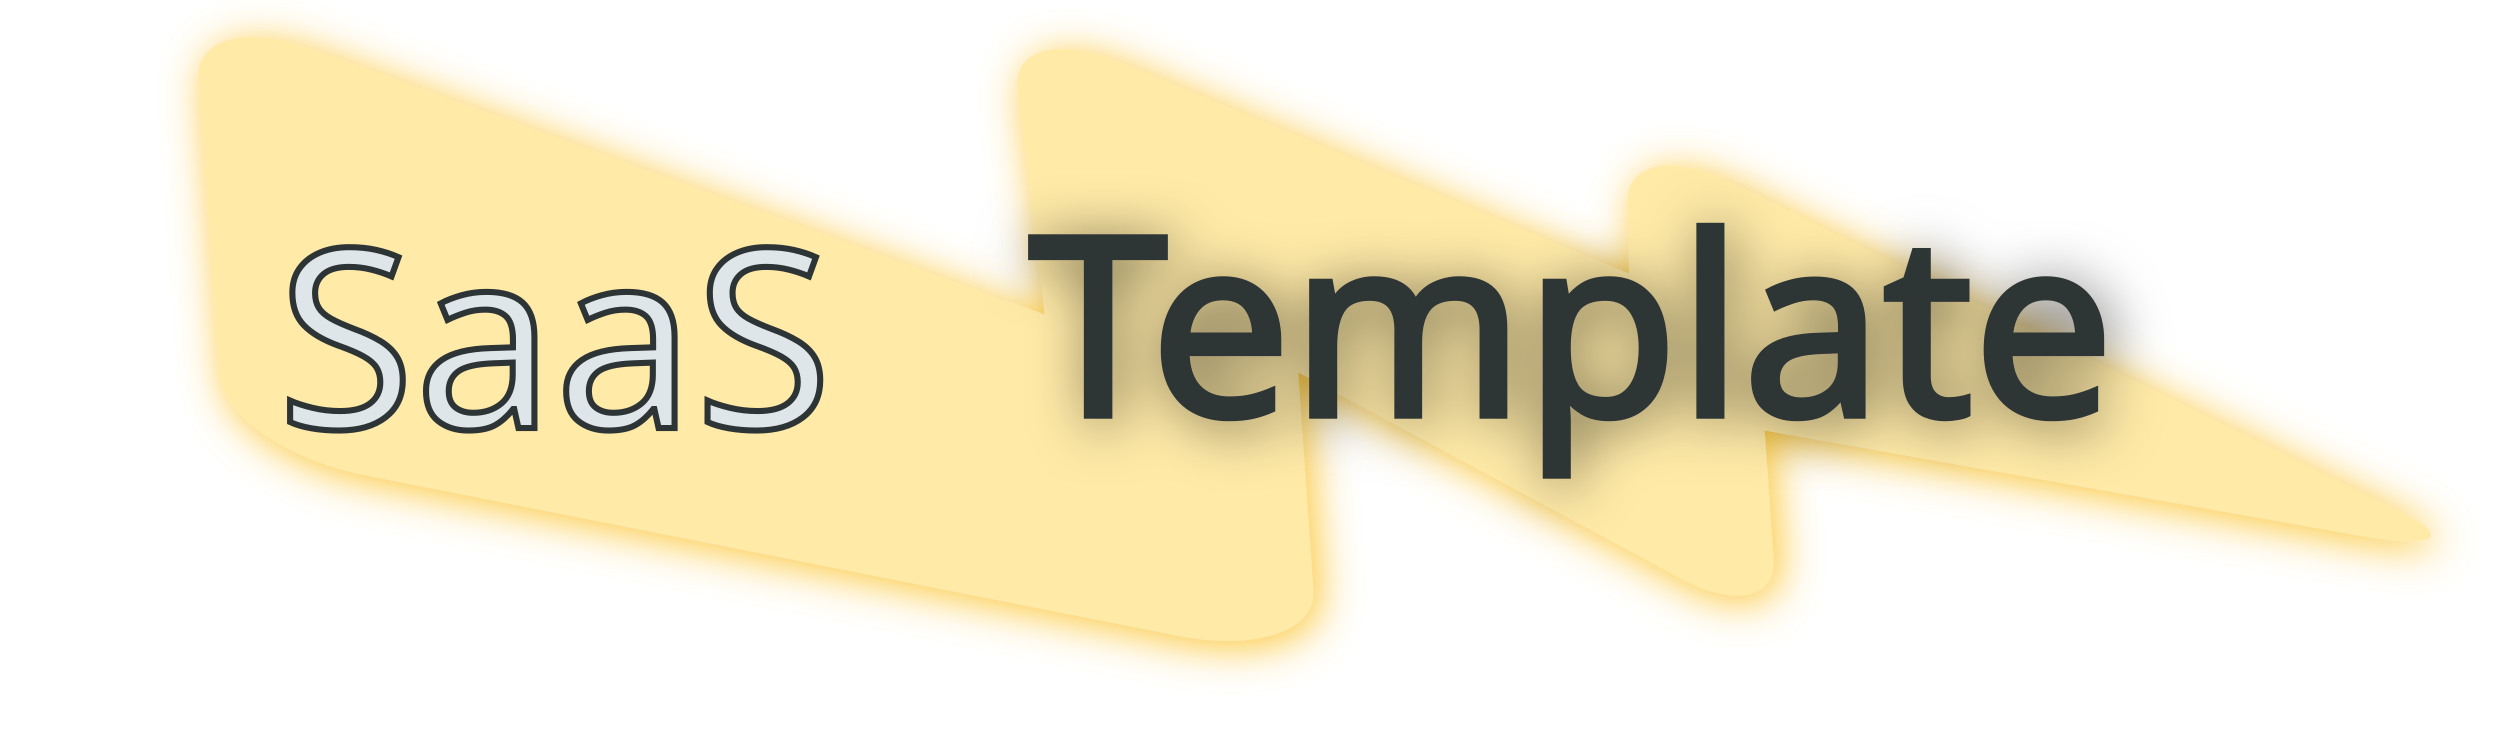
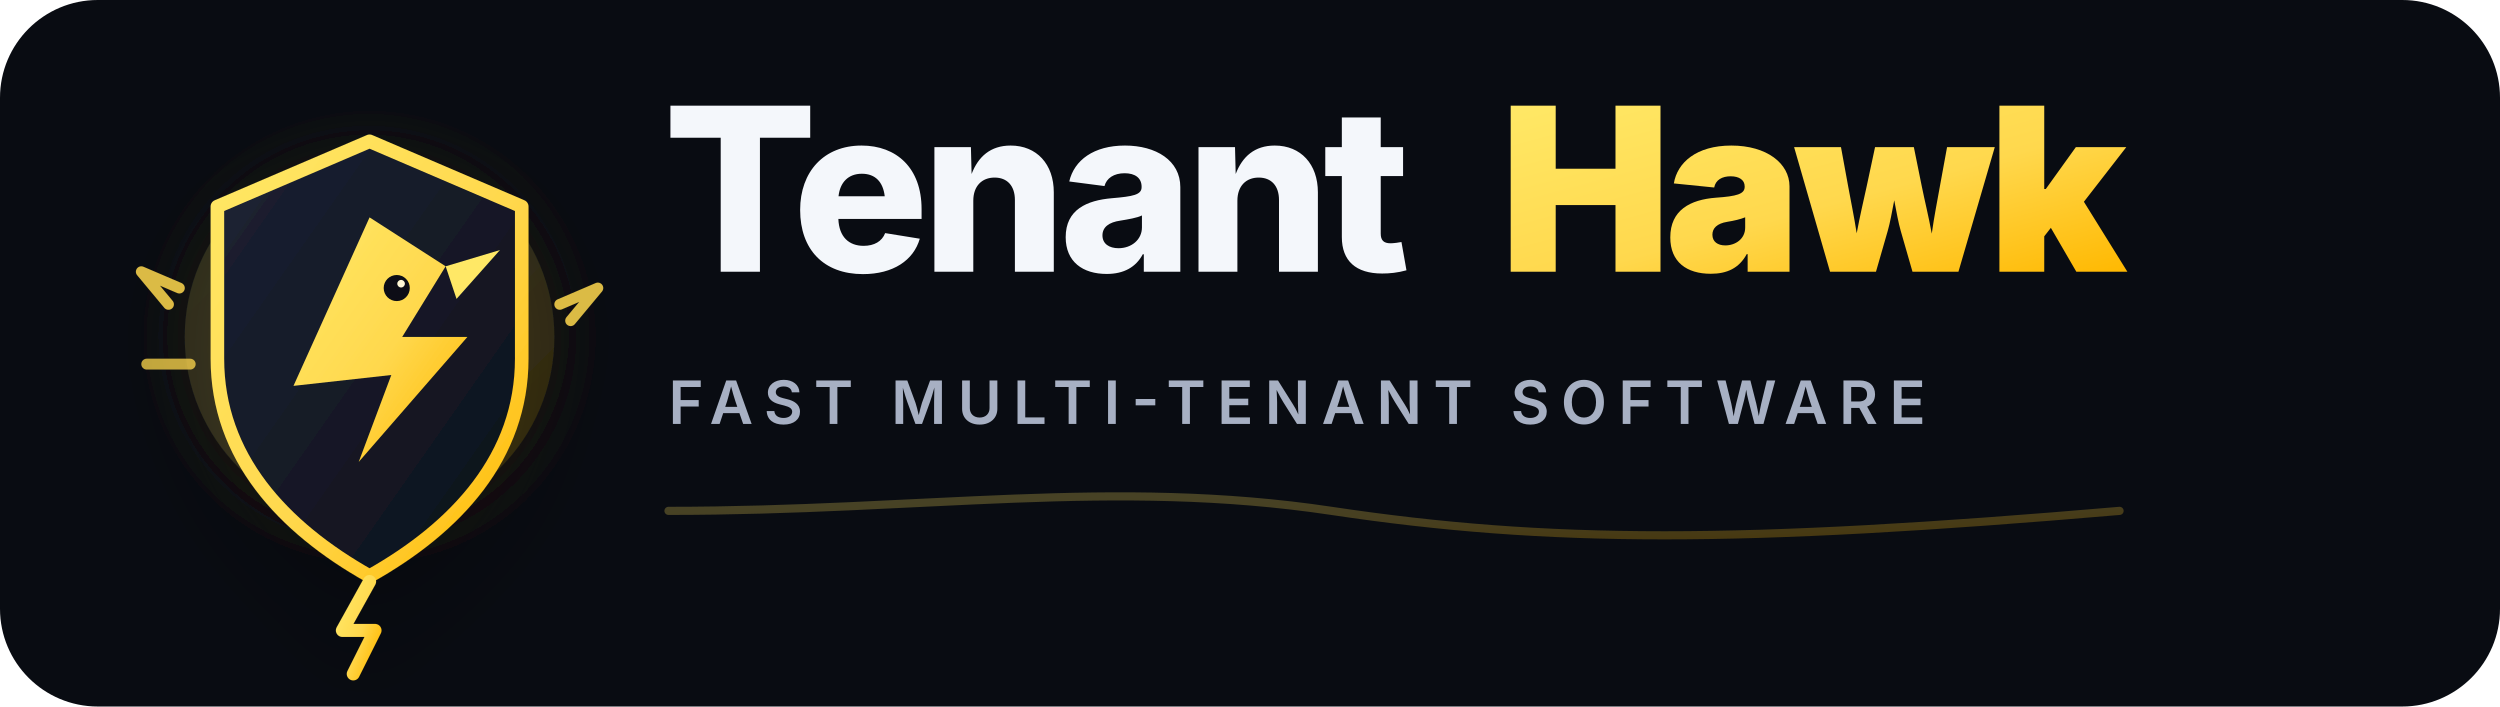
- <svg xmlns="http://www.w3.org/2000/svg" width="4103" height="1220" viewBox="0 0 4103 1220">
+ <svg xmlns="http://www.w3.org/2000/svg" viewBox="0 0 460 130" fill="none" role="img" aria-labelledby="title desc">
  <defs>
-     <filter id="Tracciato_169" x="226.377" y="-279.535" width="3881.269" height="1560.449" filterUnits="userSpaceOnUse">
-       <feOffset dx="10" dy="10" input="SourceAlpha" />
-       <feGaussianBlur stdDeviation="35" result="blur" />
-       <feFlood flood-color="#fbc531" />
-       <feComposite operator="in" in2="blur" />
-       <feComposite in="SourceGraphic" />
+     <linearGradient id="th-yellow" x1="0" y1="0" x2="1" y2="1">
+       <stop offset="0%" stop-color="#FFE866" />
+       <stop offset="55%" stop-color="#FFD84D" />
+       <stop offset="100%" stop-color="#FFB800" />
+     </linearGradient>
+     <linearGradient id="th-dark" x1="0" y1="0" x2="1" y2="1">
+       <stop offset="0%" stop-color="#1C2233" />
+       <stop offset="100%" stop-color="#0D111A" />
+     </linearGradient>
+     <filter id="th-soft-glow" x="-50%" y="-50%" width="200%" height="200%">
+       <feGaussianBlur stdDeviation="6" result="blur" />
+       <feColorMatrix in="blur" type="matrix" values="1 0 0 0 0                 0 0.85 0 0 0                 0 0.2 0 0 0                 0 0 0 0.22 0" result="glow" />
+       <feMerge>
+         <feMergeNode in="glow" />
+         <feMergeNode in="SourceGraphic" />
+       </feMerge>
    </filter>
-     <filter id="Template" x="1506.776" y="164.25" width="2393" height="776" filterUnits="userSpaceOnUse">
-       <feOffset dx="10" dy="10" input="SourceAlpha" />
-       <feGaussianBlur stdDeviation="45" result="blur-2" />
-       <feFlood flood-opacity="0.58" />
-       <feComposite operator="in" in2="blur-2" />
-       <feComposite in="SourceGraphic" />
+     <filter id="th-shadow" x="-30%" y="-30%" width="160%" height="160%">
+       <feDropShadow dx="0" dy="6" stdDeviation="10" flood-color="#000000" flood-opacity="0.28" />
    </filter>
-     <clipPath id="clip-logo-dark">
-       <rect width="4103" height="1220" />
-     </clipPath>
  </defs>
-   <g id="logo-dark" clip-path="url(#clip-logo-dark)">
-     <g transform="matrix(1, 0, 0, 1, 0, 0)" filter="url(#Tracciato_169)">
-       <path id="Tracciato_169-2" data-name="Tracciato 169" d="M1095.219,0H608.736c-66.31,0-147.45,101-181.223,225.585L70.877,1541.266c-33.768,124.581-7.386,225.585,58.924,225.585H488.667L106.993,2370.284c-53.734,84.866-43.5,153.733,22.808,153.733H340.016L100.27,3483.84c-31.761,127.044-15.246,157.506,36.863,67.908l615.089-1058c52.06-89.6,41.949-164.883-22.691-168.08-64.582-3.2-116.978-5.894-116.978-5.894l404.2-808.339c48.9-97.806,34.793-174.476-31.517-171.246l-372.688,18.078L1131.749,188.3C1177.887,84.291,1161.528,0,1095.219,0Z" transform="translate(402.15 1221.95) rotate(-94)" fill="#ffeaa7" />
-     </g>
-     <text id="SaaS" transform="translate(996 702.5)" fill="#dfe6e9" stroke="#2d3436" stroke-width="10" font-size="410" font-family="RubikGlitch-Regular, Rubik Glitch">
-       <tspan x="-540.79" y="0">SaaS</tspan>
+   <rect width="460" height="130" rx="18" fill="#090C12" />
+   <g transform="translate(26 20)" filter="url(#th-shadow)">
+     <circle cx="42" cy="42" r="34" fill="url(#th-yellow)" opacity="0.12" filter="url(#th-soft-glow)" />
+     <path d="M42 6          L70 18          L70 46          C70 64 58 77 42 86          C26 77 14 64 14 46          L14 18          Z" fill="url(#th-dark)" stroke="url(#th-yellow)" stroke-width="2.5" stroke-linejoin="round" />
+     <path d="M28 51          L42 20          L56 29          L48 42          L60 42          L40 65          L46 49          Z" fill="url(#th-yellow)" />
+     <path d="M56 29          L66 26          L58 35          Z" fill="#FFE866" />
+     <circle cx="47" cy="33" r="2.4" fill="#0A0D14" />
+     <circle cx="47.8" cy="32.2" r="0.7" fill="#FFF8D6" />
+     <path d="M7 33 L0 30 L5 36" stroke="#FFD84D" stroke-width="2" stroke-linecap="round" stroke-linejoin="round" opacity="0.85" />
+     <path d="M9 47 L1 47" stroke="#FFD84D" stroke-width="2" stroke-linecap="round" opacity="0.75" />
+     <path d="M77 36 L84 33 L79 39" stroke="#FFD84D" stroke-width="2" stroke-linecap="round" stroke-linejoin="round" opacity="0.85" />
+     <path d="M42 87          L37 96          L43 96          L39 104" stroke="url(#th-yellow)" stroke-width="2.4" stroke-linecap="round" stroke-linejoin="round" />
+   </g>
+   <g transform="translate(122 50)">
+     <text x="0" y="0" font-family="Inter, Segoe UI, Arial, sans-serif" font-size="42" font-weight="800" letter-spacing="-1.4" fill="#F4F7FB">
+       Tenant
    </text>
-     <g transform="matrix(1, 0, 0, 1, 0, 0)" filter="url(#Template)">
-       <text id="Template-2" data-name="Template" transform="translate(2694.78 682.25)" fill="#2d3436" stroke="#2d3436" stroke-width="10" font-size="410" font-family="RubikGlitch-Regular, Rubik Glitch">
-         <tspan x="-1006.55" y="0">Template</tspan>
-       </text>
-     </g>
+     <text x="154" y="0" font-family="Inter, Segoe UI, Arial, sans-serif" font-size="42" font-weight="900" letter-spacing="-1.2" fill="url(#th-yellow)">
+       Hawk
+     </text>
+     <text x="1" y="28" font-family="Inter, Segoe UI, Arial, sans-serif" font-size="11" font-weight="600" letter-spacing="2.1" fill="#B8C2D6" opacity="0.9">
+       FAST MULTI-TENANT SOFTWARE
+     </text>
  </g>
+   <path d="M123 94 C170 94, 205 88, 245 94 S320 100, 390 94" stroke="url(#th-yellow)" stroke-width="1.5" opacity="0.25" fill="none" stroke-linecap="round" />
</svg>
